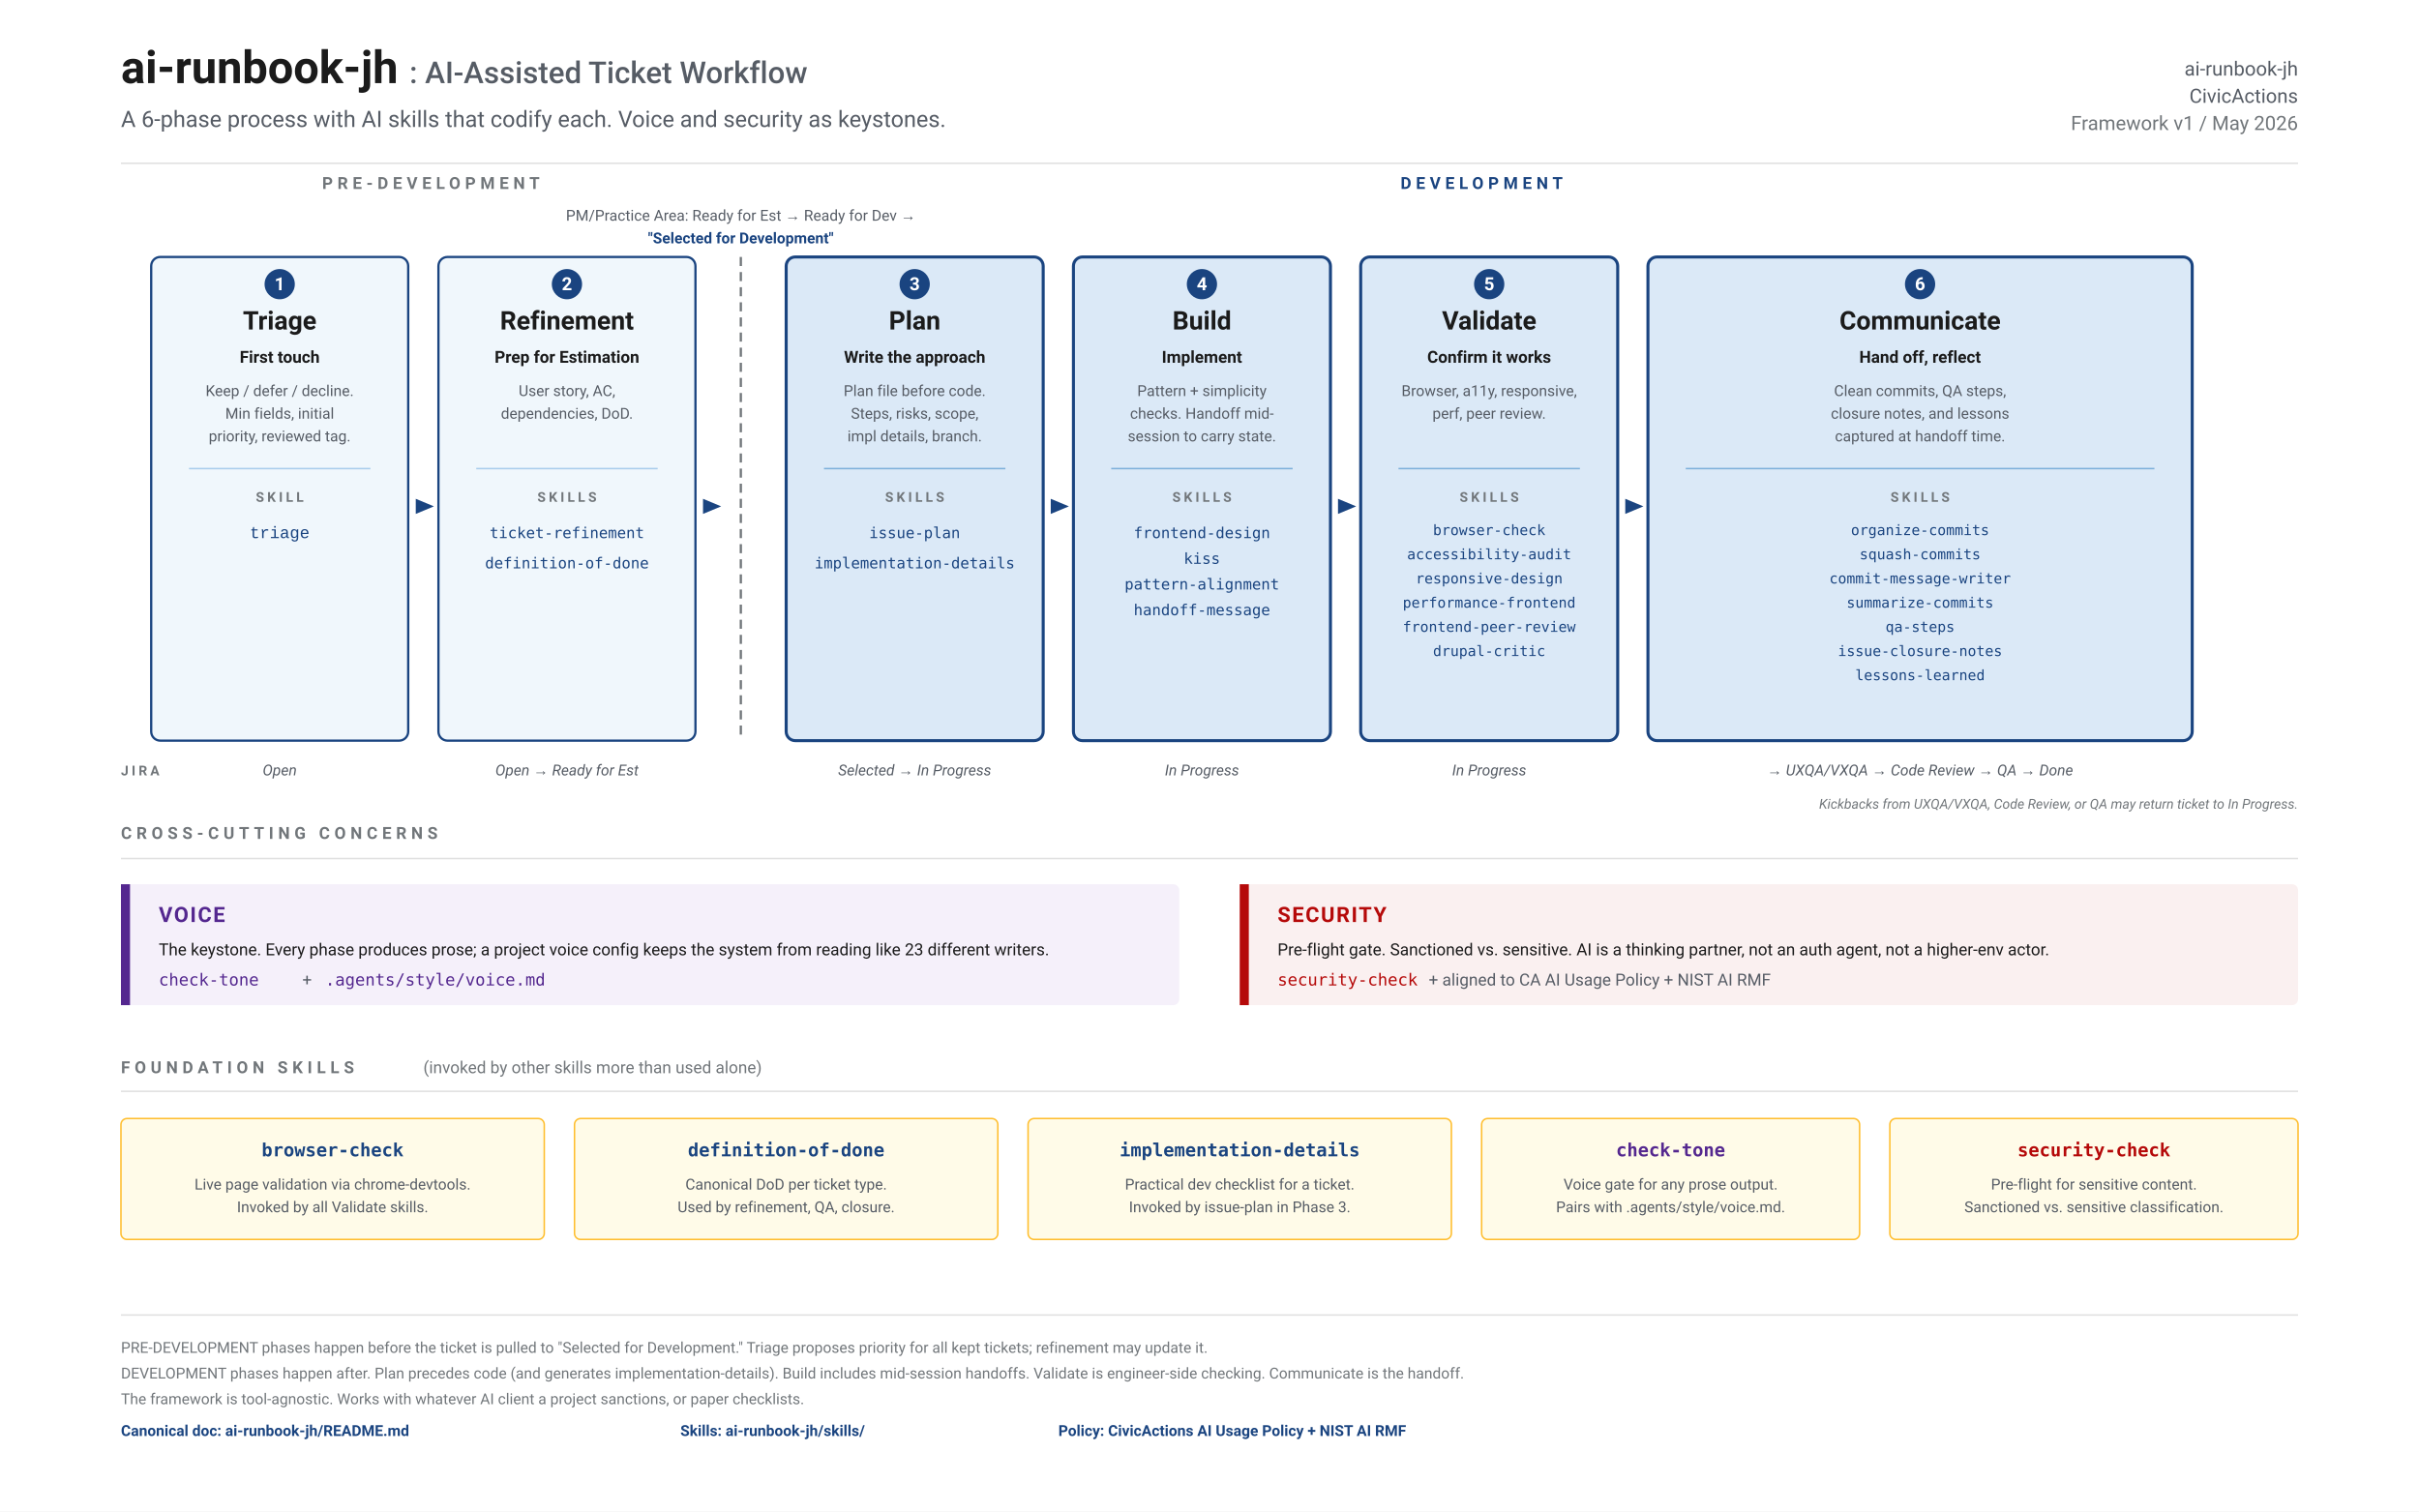
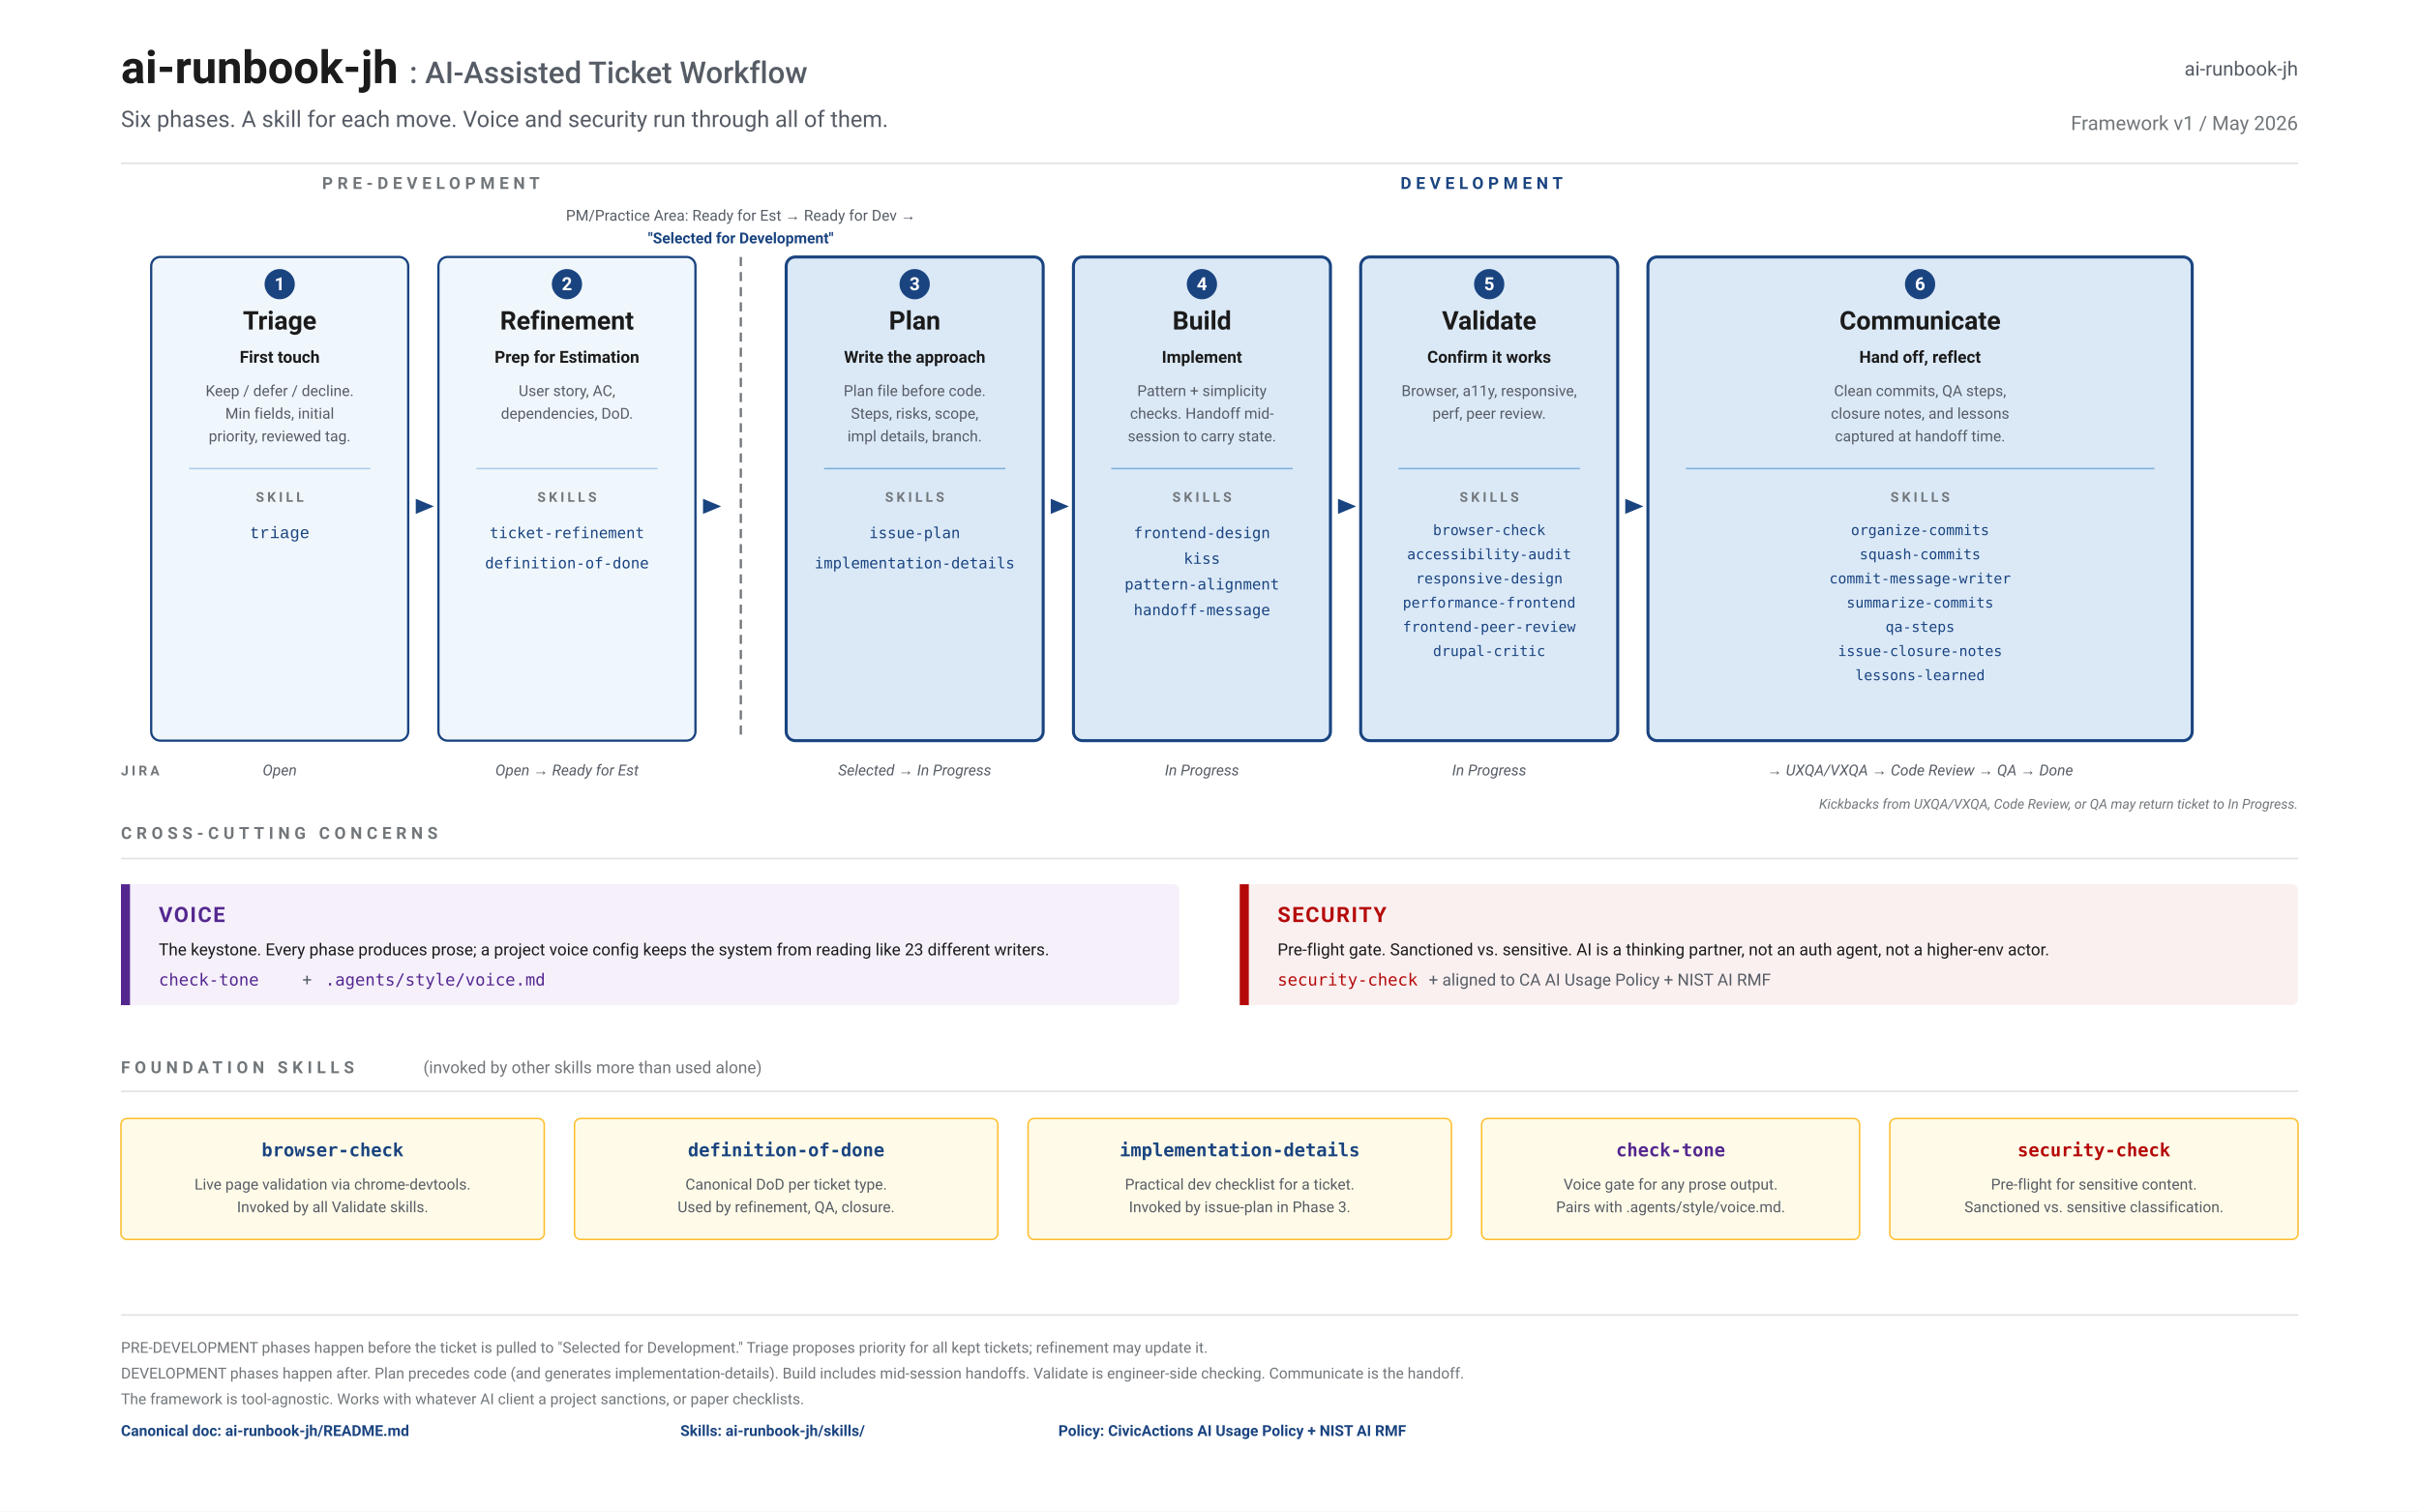
<svg xmlns="http://www.w3.org/2000/svg" viewBox="0 0 1600 1000" font-family="-apple-system, BlinkMacSystemFont, 'Segoe UI', Roboto, 'Helvetica Neue', Arial, sans-serif">
  <rect width="1600" height="1000" fill="#ffffff" />
  <text x="80" y="55" font-size="30" font-weight="700" fill="#1b1b1b">ai-runbook-jh <tspan font-size="20" font-weight="500" fill="#565c65">: AI-Assisted Ticket Workflow</tspan>
  </text>
-   <text x="80" y="84" font-size="15" fill="#565c65">A 6-phase process with AI skills that codify each. Voice and security as keystones.</text>
+   <text x="80" y="84" font-size="15" fill="#565c65">Six phases. A skill for each move. Voice and security run through all of them.</text>
  <text x="1520" y="50" text-anchor="end" font-size="13" fill="#565c65">ai-runbook-jh</text>
-   <text x="1520" y="68" text-anchor="end" font-size="13" fill="#565c65">CivicActions</text>
  <text x="1520" y="86" text-anchor="end" font-size="13" fill="#71767a">Framework v1 / May 2026</text>
  <line x1="80" y1="108" x2="1520" y2="108" stroke="#e0e0e0" stroke-width="1" />
  <text x="285" y="125" text-anchor="middle" font-size="11" font-weight="700" fill="#71767a" letter-spacing="3">PRE-DEVELOPMENT</text>
  <text x="980" y="125" text-anchor="middle" font-size="11" font-weight="700" fill="#1a4480" letter-spacing="3">DEVELOPMENT</text>
  <g>
    <text x="490" y="146" text-anchor="middle" font-size="10" fill="#565c65">PM/Practice Area: Ready for Est → Ready for Dev →</text>
    <text x="490" y="161" text-anchor="middle" font-size="10" font-weight="700" fill="#1a4480">"Selected for Development"</text>
    <line x1="490" y1="170" x2="490" y2="490" stroke="#71767a" stroke-width="1.5" stroke-dasharray="6 4" />
  </g>
  <g>
    <rect x="100" y="170" width="170" height="320" fill="#f0f7fc" stroke="#1a4480" stroke-width="1.5" rx="6" />
    <circle cx="185" cy="188" r="10" fill="#1a4480" />
    <text x="185" y="192" text-anchor="middle" font-size="12" font-weight="700" fill="#ffffff">1</text>
    <text x="185" y="218" text-anchor="middle" font-size="17" font-weight="700" fill="#1b1b1b">Triage</text>
    <text x="185" y="240" text-anchor="middle" font-size="11" font-weight="600" fill="#1b1b1b">First touch</text>
    <text x="185" y="262" text-anchor="middle" font-size="10" fill="#565c65">Keep / defer / decline.</text>
    <text x="185" y="277" text-anchor="middle" font-size="10" fill="#565c65">Min fields, initial</text>
    <text x="185" y="292" text-anchor="middle" font-size="10" fill="#565c65">priority, reviewed tag.</text>
    <line x1="125" y1="310" x2="245" y2="310" stroke="#aacdec" stroke-width="1" />
    <text x="185" y="332" text-anchor="middle" font-size="9" font-weight="700" fill="#71767a" letter-spacing="2">SKILL</text>
    <text x="185" y="356" text-anchor="middle" font-size="11" fill="#1a4480" font-family="ui-monospace, 'SF Mono', 'Menlo', 'Courier New', monospace">triage</text>
  </g>
  <g>
    <rect x="290" y="170" width="170" height="320" fill="#f0f7fc" stroke="#1a4480" stroke-width="1.5" rx="6" />
    <circle cx="375" cy="188" r="10" fill="#1a4480" />
    <text x="375" y="192" text-anchor="middle" font-size="12" font-weight="700" fill="#ffffff">2</text>
    <text x="375" y="218" text-anchor="middle" font-size="17" font-weight="700" fill="#1b1b1b">Refinement</text>
    <text x="375" y="240" text-anchor="middle" font-size="11" font-weight="600" fill="#1b1b1b">Prep for Estimation</text>
    <text x="375" y="262" text-anchor="middle" font-size="10" fill="#565c65">User story, AC,</text>
    <text x="375" y="277" text-anchor="middle" font-size="10" fill="#565c65">dependencies, DoD.</text>
    <line x1="315" y1="310" x2="435" y2="310" stroke="#aacdec" stroke-width="1" />
    <text x="375" y="332" text-anchor="middle" font-size="9" font-weight="700" fill="#71767a" letter-spacing="2">SKILLS</text>
    <text x="375" y="356" text-anchor="middle" font-size="10" fill="#1a4480" font-family="ui-monospace, 'SF Mono', monospace">ticket-refinement</text>
    <text x="375" y="376" text-anchor="middle" font-size="10" fill="#1a4480" font-family="ui-monospace, 'SF Mono', monospace">definition-of-done</text>
  </g>
  <g>
    <rect x="520" y="170" width="170" height="320" fill="#dbe9f7" stroke="#1a4480" stroke-width="2" rx="6" />
    <circle cx="605" cy="188" r="10" fill="#1a4480" />
    <text x="605" y="192" text-anchor="middle" font-size="12" font-weight="700" fill="#ffffff">3</text>
    <text x="605" y="218" text-anchor="middle" font-size="17" font-weight="700" fill="#1b1b1b">Plan</text>
    <text x="605" y="240" text-anchor="middle" font-size="11" font-weight="600" fill="#1b1b1b">Write the approach</text>
    <text x="605" y="262" text-anchor="middle" font-size="10" fill="#565c65">Plan file before code.</text>
    <text x="605" y="277" text-anchor="middle" font-size="10" fill="#565c65">Steps, risks, scope,</text>
    <text x="605" y="292" text-anchor="middle" font-size="10" fill="#565c65">impl details, branch.</text>
    <line x1="545" y1="310" x2="665" y2="310" stroke="#7eb0db" stroke-width="1" />
    <text x="605" y="332" text-anchor="middle" font-size="9" font-weight="700" fill="#71767a" letter-spacing="2">SKILLS</text>
    <text x="605" y="356" text-anchor="middle" font-size="10" fill="#1a4480" font-family="ui-monospace, 'SF Mono', monospace">issue-plan</text>
    <text x="605" y="376" text-anchor="middle" font-size="10" fill="#1a4480" font-family="ui-monospace, 'SF Mono', monospace">implementation-details</text>
  </g>
  <g>
    <rect x="710" y="170" width="170" height="320" fill="#dbe9f7" stroke="#1a4480" stroke-width="2" rx="6" />
    <circle cx="795" cy="188" r="10" fill="#1a4480" />
    <text x="795" y="192" text-anchor="middle" font-size="12" font-weight="700" fill="#ffffff">4</text>
    <text x="795" y="218" text-anchor="middle" font-size="17" font-weight="700" fill="#1b1b1b">Build</text>
    <text x="795" y="240" text-anchor="middle" font-size="11" font-weight="600" fill="#1b1b1b">Implement</text>
    <text x="795" y="262" text-anchor="middle" font-size="10" fill="#565c65">Pattern + simplicity</text>
    <text x="795" y="277" text-anchor="middle" font-size="10" fill="#565c65">checks. Handoff mid-</text>
    <text x="795" y="292" text-anchor="middle" font-size="10" fill="#565c65">session to carry state.</text>
    <line x1="735" y1="310" x2="855" y2="310" stroke="#7eb0db" stroke-width="1" />
    <text x="795" y="332" text-anchor="middle" font-size="9" font-weight="700" fill="#71767a" letter-spacing="2">SKILLS</text>
    <text x="795" y="356" text-anchor="middle" font-size="10" fill="#1a4480" font-family="ui-monospace, 'SF Mono', monospace">frontend-design</text>
    <text x="795" y="373" text-anchor="middle" font-size="10" fill="#1a4480" font-family="ui-monospace, 'SF Mono', monospace">kiss</text>
    <text x="795" y="390" text-anchor="middle" font-size="10" fill="#1a4480" font-family="ui-monospace, 'SF Mono', monospace">pattern-alignment</text>
    <text x="795" y="407" text-anchor="middle" font-size="10" fill="#1a4480" font-family="ui-monospace, 'SF Mono', monospace">handoff-message</text>
  </g>
  <g>
    <rect x="900" y="170" width="170" height="320" fill="#dbe9f7" stroke="#1a4480" stroke-width="2" rx="6" />
    <circle cx="985" cy="188" r="10" fill="#1a4480" />
    <text x="985" y="192" text-anchor="middle" font-size="12" font-weight="700" fill="#ffffff">5</text>
    <text x="985" y="218" text-anchor="middle" font-size="17" font-weight="700" fill="#1b1b1b">Validate</text>
    <text x="985" y="240" text-anchor="middle" font-size="11" font-weight="600" fill="#1b1b1b">Confirm it works</text>
    <text x="985" y="262" text-anchor="middle" font-size="10" fill="#565c65">Browser, a11y, responsive,</text>
    <text x="985" y="277" text-anchor="middle" font-size="10" fill="#565c65">perf, peer review.</text>
    <line x1="925" y1="310" x2="1045" y2="310" stroke="#7eb0db" stroke-width="1" />
    <text x="985" y="332" text-anchor="middle" font-size="9" font-weight="700" fill="#71767a" letter-spacing="2">SKILLS</text>
    <text x="985" y="354" text-anchor="middle" font-size="9.5" fill="#1a4480" font-family="ui-monospace, 'SF Mono', monospace">browser-check</text>
    <text x="985" y="370" text-anchor="middle" font-size="9.5" fill="#1a4480" font-family="ui-monospace, 'SF Mono', monospace">accessibility-audit</text>
    <text x="985" y="386" text-anchor="middle" font-size="9.5" fill="#1a4480" font-family="ui-monospace, 'SF Mono', monospace">responsive-design</text>
    <text x="985" y="402" text-anchor="middle" font-size="9.5" fill="#1a4480" font-family="ui-monospace, 'SF Mono', monospace">performance-frontend</text>
    <text x="985" y="418" text-anchor="middle" font-size="9.5" fill="#1a4480" font-family="ui-monospace, 'SF Mono', monospace">frontend-peer-review</text>
    <text x="985" y="434" text-anchor="middle" font-size="9.5" fill="#1a4480" font-family="ui-monospace, 'SF Mono', monospace">drupal-critic</text>
  </g>
  <g>
    <rect x="1090" y="170" width="360" height="320" fill="#dbe9f7" stroke="#1a4480" stroke-width="2" rx="6" />
    <circle cx="1270" cy="188" r="10" fill="#1a4480" />
    <text x="1270" y="192" text-anchor="middle" font-size="12" font-weight="700" fill="#ffffff">6</text>
    <text x="1270" y="218" text-anchor="middle" font-size="17" font-weight="700" fill="#1b1b1b">Communicate</text>
    <text x="1270" y="240" text-anchor="middle" font-size="11" font-weight="600" fill="#1b1b1b">Hand off, reflect</text>
    <text x="1270" y="262" text-anchor="middle" font-size="10" fill="#565c65">Clean commits, QA steps,</text>
    <text x="1270" y="277" text-anchor="middle" font-size="10" fill="#565c65">closure notes, and lessons</text>
    <text x="1270" y="292" text-anchor="middle" font-size="10" fill="#565c65">captured at handoff time.</text>
    <line x1="1115" y1="310" x2="1425" y2="310" stroke="#7eb0db" stroke-width="1" />
    <text x="1270" y="332" text-anchor="middle" font-size="9" font-weight="700" fill="#71767a" letter-spacing="2">SKILLS</text>
    <text x="1270" y="354" text-anchor="middle" font-size="9.5" fill="#1a4480" font-family="ui-monospace, 'SF Mono', monospace">organize-commits</text>
    <text x="1270" y="370" text-anchor="middle" font-size="9.5" fill="#1a4480" font-family="ui-monospace, 'SF Mono', monospace">squash-commits</text>
    <text x="1270" y="386" text-anchor="middle" font-size="9.5" fill="#1a4480" font-family="ui-monospace, 'SF Mono', monospace">commit-message-writer</text>
    <text x="1270" y="402" text-anchor="middle" font-size="9.5" fill="#1a4480" font-family="ui-monospace, 'SF Mono', monospace">summarize-commits</text>
    <text x="1270" y="418" text-anchor="middle" font-size="9.5" fill="#1a4480" font-family="ui-monospace, 'SF Mono', monospace">qa-steps</text>
    <text x="1270" y="434" text-anchor="middle" font-size="9.5" fill="#1a4480" font-family="ui-monospace, 'SF Mono', monospace">issue-closure-notes</text>
    <text x="1270" y="450" text-anchor="middle" font-size="9.5" fill="#1a4480" font-family="ui-monospace, 'SF Mono', monospace">lessons-learned</text>
  </g>
  <g fill="#1a4480">
    <polygon points="275,330 287,335 275,340" />
    <polygon points="465,330 477,335 465,340" />
    <polygon points="695,330 707,335 695,340" />
    <polygon points="885,330 897,335 885,340" />
    <polygon points="1075,330 1087,335 1075,340" />
  </g>
  <text x="80" y="513" font-size="9" font-weight="700" fill="#71767a" letter-spacing="2">JIRA</text>
  <g font-style="italic" font-size="10" fill="#565c65" text-anchor="middle">
    <text x="185" y="513">Open</text>
    <text x="375" y="513">Open → Ready for Est</text>
    <text x="605" y="513">Selected → In Progress</text>
    <text x="795" y="513">In Progress</text>
    <text x="985" y="513">In Progress</text>
    <text x="1270" y="513">→ UXQA/VXQA → Code Review → QA → Done</text>
  </g>
  <text x="1520" y="535" text-anchor="end" font-size="9" font-style="italic" fill="#71767a">Kickbacks from UXQA/VXQA, Code Review, or QA may return ticket to In Progress.</text>
  <text x="80" y="555" font-size="11" font-weight="700" fill="#71767a" letter-spacing="3">CROSS-CUTTING CONCERNS</text>
  <line x1="80" y1="568" x2="1520" y2="568" stroke="#e0e0e0" stroke-width="1" />
  <g>
    <rect x="80" y="585" width="700" height="80" fill="#f5f0fa" rx="4" />
    <rect x="80" y="585" width="6" height="80" fill="#54278f" />
    <text x="105" y="610" font-size="14" font-weight="700" fill="#54278f" letter-spacing="1">VOICE</text>
    <text x="105" y="632" font-size="11" fill="#1b1b1b">The keystone. Every phase produces prose; a project voice config keeps the system from reading like 23 different writers.</text>
    <text x="105" y="652" font-size="11" font-family="ui-monospace, 'SF Mono', monospace" fill="#54278f">check-tone</text>
    <text x="200" y="652" font-size="11" fill="#565c65">+</text>
    <text x="215" y="652" font-size="11" font-family="ui-monospace, 'SF Mono', monospace" fill="#54278f">.agents/style/voice.md</text>
  </g>
  <g>
    <rect x="820" y="585" width="700" height="80" fill="#faf0f0" rx="4" />
    <rect x="820" y="585" width="6" height="80" fill="#b50909" />
    <text x="845" y="610" font-size="14" font-weight="700" fill="#b50909" letter-spacing="1">SECURITY</text>
    <text x="845" y="632" font-size="11" fill="#1b1b1b">Pre-flight gate. Sanctioned vs. sensitive. AI is a thinking partner, not an auth agent, not a higher-env actor.</text>
    <text x="845" y="652" font-size="11" font-family="ui-monospace, 'SF Mono', monospace" fill="#b50909">security-check</text>
    <text x="945" y="652" font-size="11" fill="#565c65">+ aligned to CA AI Usage Policy + NIST AI RMF</text>
  </g>
  <text x="80" y="710" font-size="11" font-weight="700" fill="#71767a" letter-spacing="3">FOUNDATION SKILLS</text>
  <text x="280" y="710" font-size="11" fill="#71767a">(invoked by other skills more than used alone)</text>
  <line x1="80" y1="722" x2="1520" y2="722" stroke="#e0e0e0" stroke-width="1" />
  <g>
    <rect x="80" y="740" width="280" height="80" fill="#fffbe8" stroke="#ffbe2e" stroke-width="1" rx="4" />
    <text x="220" y="765" text-anchor="middle" font-size="12" font-weight="700" fill="#1a4480" font-family="ui-monospace, 'SF Mono', monospace">browser-check</text>
    <text x="220" y="787" text-anchor="middle" font-size="10" fill="#565c65">Live page validation via chrome-devtools.</text>
    <text x="220" y="802" text-anchor="middle" font-size="10" fill="#565c65">Invoked by all Validate skills.</text>
    <rect x="380" y="740" width="280" height="80" fill="#fffbe8" stroke="#ffbe2e" stroke-width="1" rx="4" />
    <text x="520" y="765" text-anchor="middle" font-size="12" font-weight="700" fill="#1a4480" font-family="ui-monospace, 'SF Mono', monospace">definition-of-done</text>
    <text x="520" y="787" text-anchor="middle" font-size="10" fill="#565c65">Canonical DoD per ticket type.</text>
    <text x="520" y="802" text-anchor="middle" font-size="10" fill="#565c65">Used by refinement, QA, closure.</text>
    <rect x="680" y="740" width="280" height="80" fill="#fffbe8" stroke="#ffbe2e" stroke-width="1" rx="4" />
    <text x="820" y="765" text-anchor="middle" font-size="12" font-weight="700" fill="#1a4480" font-family="ui-monospace, 'SF Mono', monospace">implementation-details</text>
    <text x="820" y="787" text-anchor="middle" font-size="10" fill="#565c65">Practical dev checklist for a ticket.</text>
    <text x="820" y="802" text-anchor="middle" font-size="10" fill="#565c65">Invoked by issue-plan in Phase 3.</text>
    <rect x="980" y="740" width="250" height="80" fill="#fffbe8" stroke="#ffbe2e" stroke-width="1" rx="4" />
    <text x="1105" y="765" text-anchor="middle" font-size="12" font-weight="700" fill="#54278f" font-family="ui-monospace, 'SF Mono', monospace">check-tone</text>
    <text x="1105" y="787" text-anchor="middle" font-size="10" fill="#565c65">Voice gate for any prose output.</text>
    <text x="1105" y="802" text-anchor="middle" font-size="10" fill="#565c65">Pairs with .agents/style/voice.md.</text>
    <rect x="1250" y="740" width="270" height="80" fill="#fffbe8" stroke="#ffbe2e" stroke-width="1" rx="4" />
    <text x="1385" y="765" text-anchor="middle" font-size="12" font-weight="700" fill="#b50909" font-family="ui-monospace, 'SF Mono', monospace">security-check</text>
    <text x="1385" y="787" text-anchor="middle" font-size="10" fill="#565c65">Pre-flight for sensitive content.</text>
    <text x="1385" y="802" text-anchor="middle" font-size="10" fill="#565c65">Sanctioned vs. sensitive classification.</text>
  </g>
  <line x1="80" y1="870" x2="1520" y2="870" stroke="#e0e0e0" stroke-width="1" />
  <text x="80" y="895" font-size="10" fill="#71767a">PRE-DEVELOPMENT phases happen before the ticket is pulled to "Selected for Development." Triage proposes priority for all kept tickets; refinement may update it.</text>
  <text x="80" y="912" font-size="10" fill="#71767a">DEVELOPMENT phases happen after. Plan precedes code (and generates implementation-details). Build includes mid-session handoffs. Validate is engineer-side checking. Communicate is the handoff.</text>
  <text x="80" y="929" font-size="10" fill="#71767a">The framework is tool-agnostic. Works with whatever AI client a project sanctions, or paper checklists.</text>
  <text x="80" y="950" font-size="10" fill="#1a4480" font-weight="600">Canonical doc: ai-runbook-jh/README.md</text>
  <text x="450" y="950" font-size="10" fill="#1a4480" font-weight="600">Skills: ai-runbook-jh/skills/</text>
  <text x="700" y="950" font-size="10" fill="#1a4480" font-weight="600">Policy: CivicActions AI Usage Policy + NIST AI RMF</text>
</svg>
